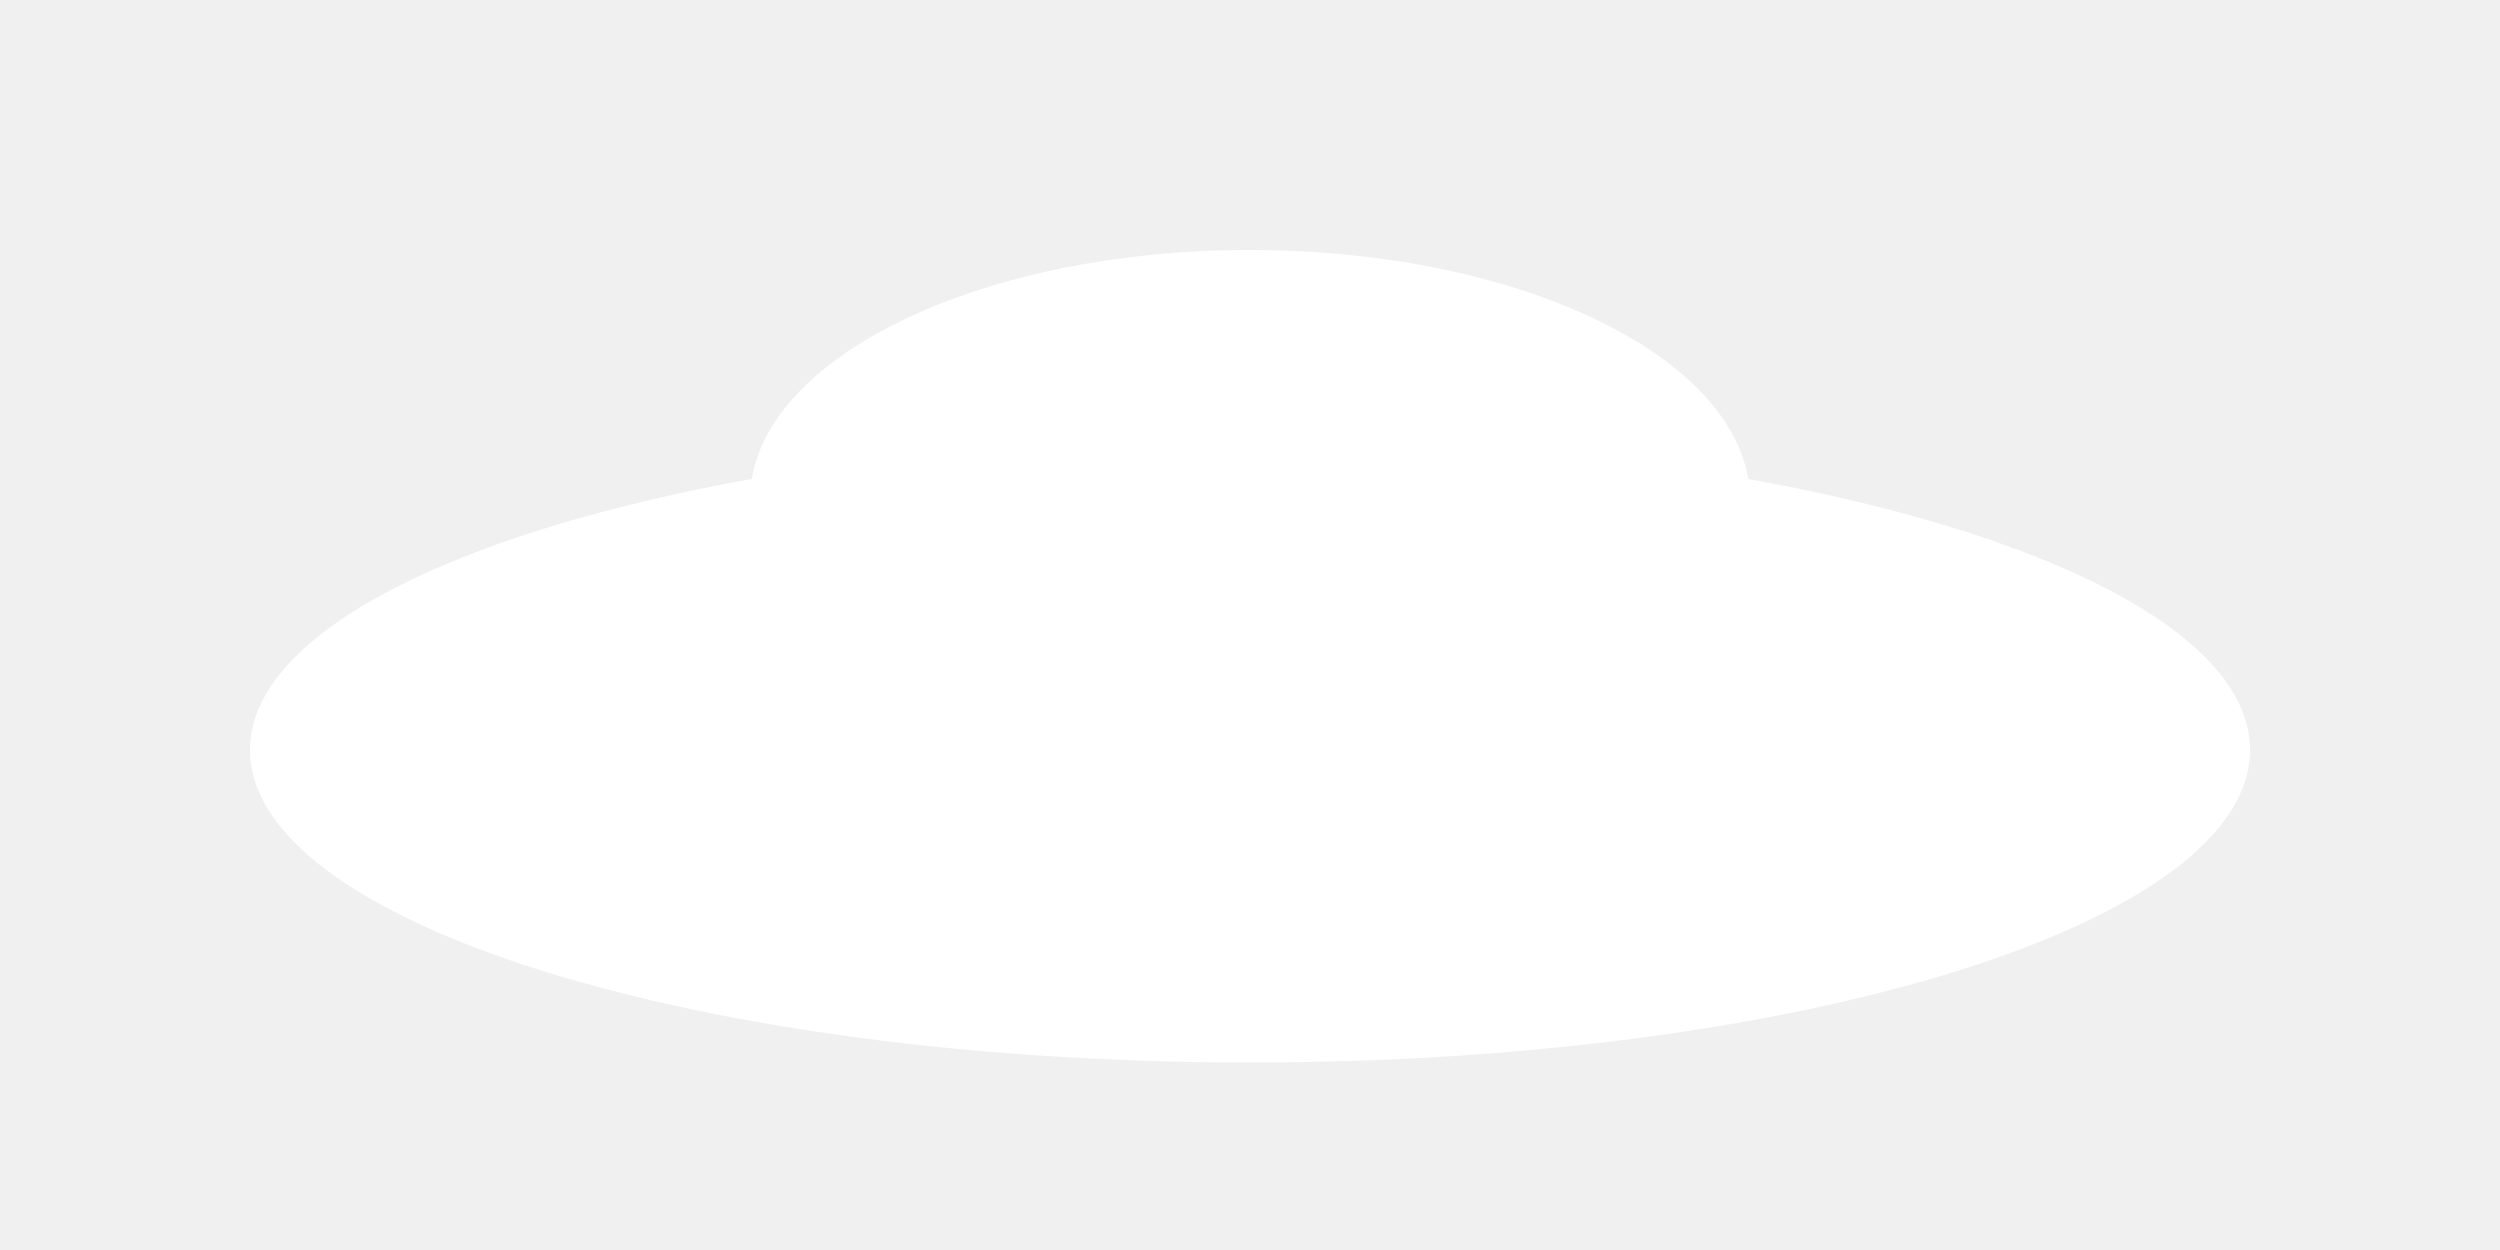
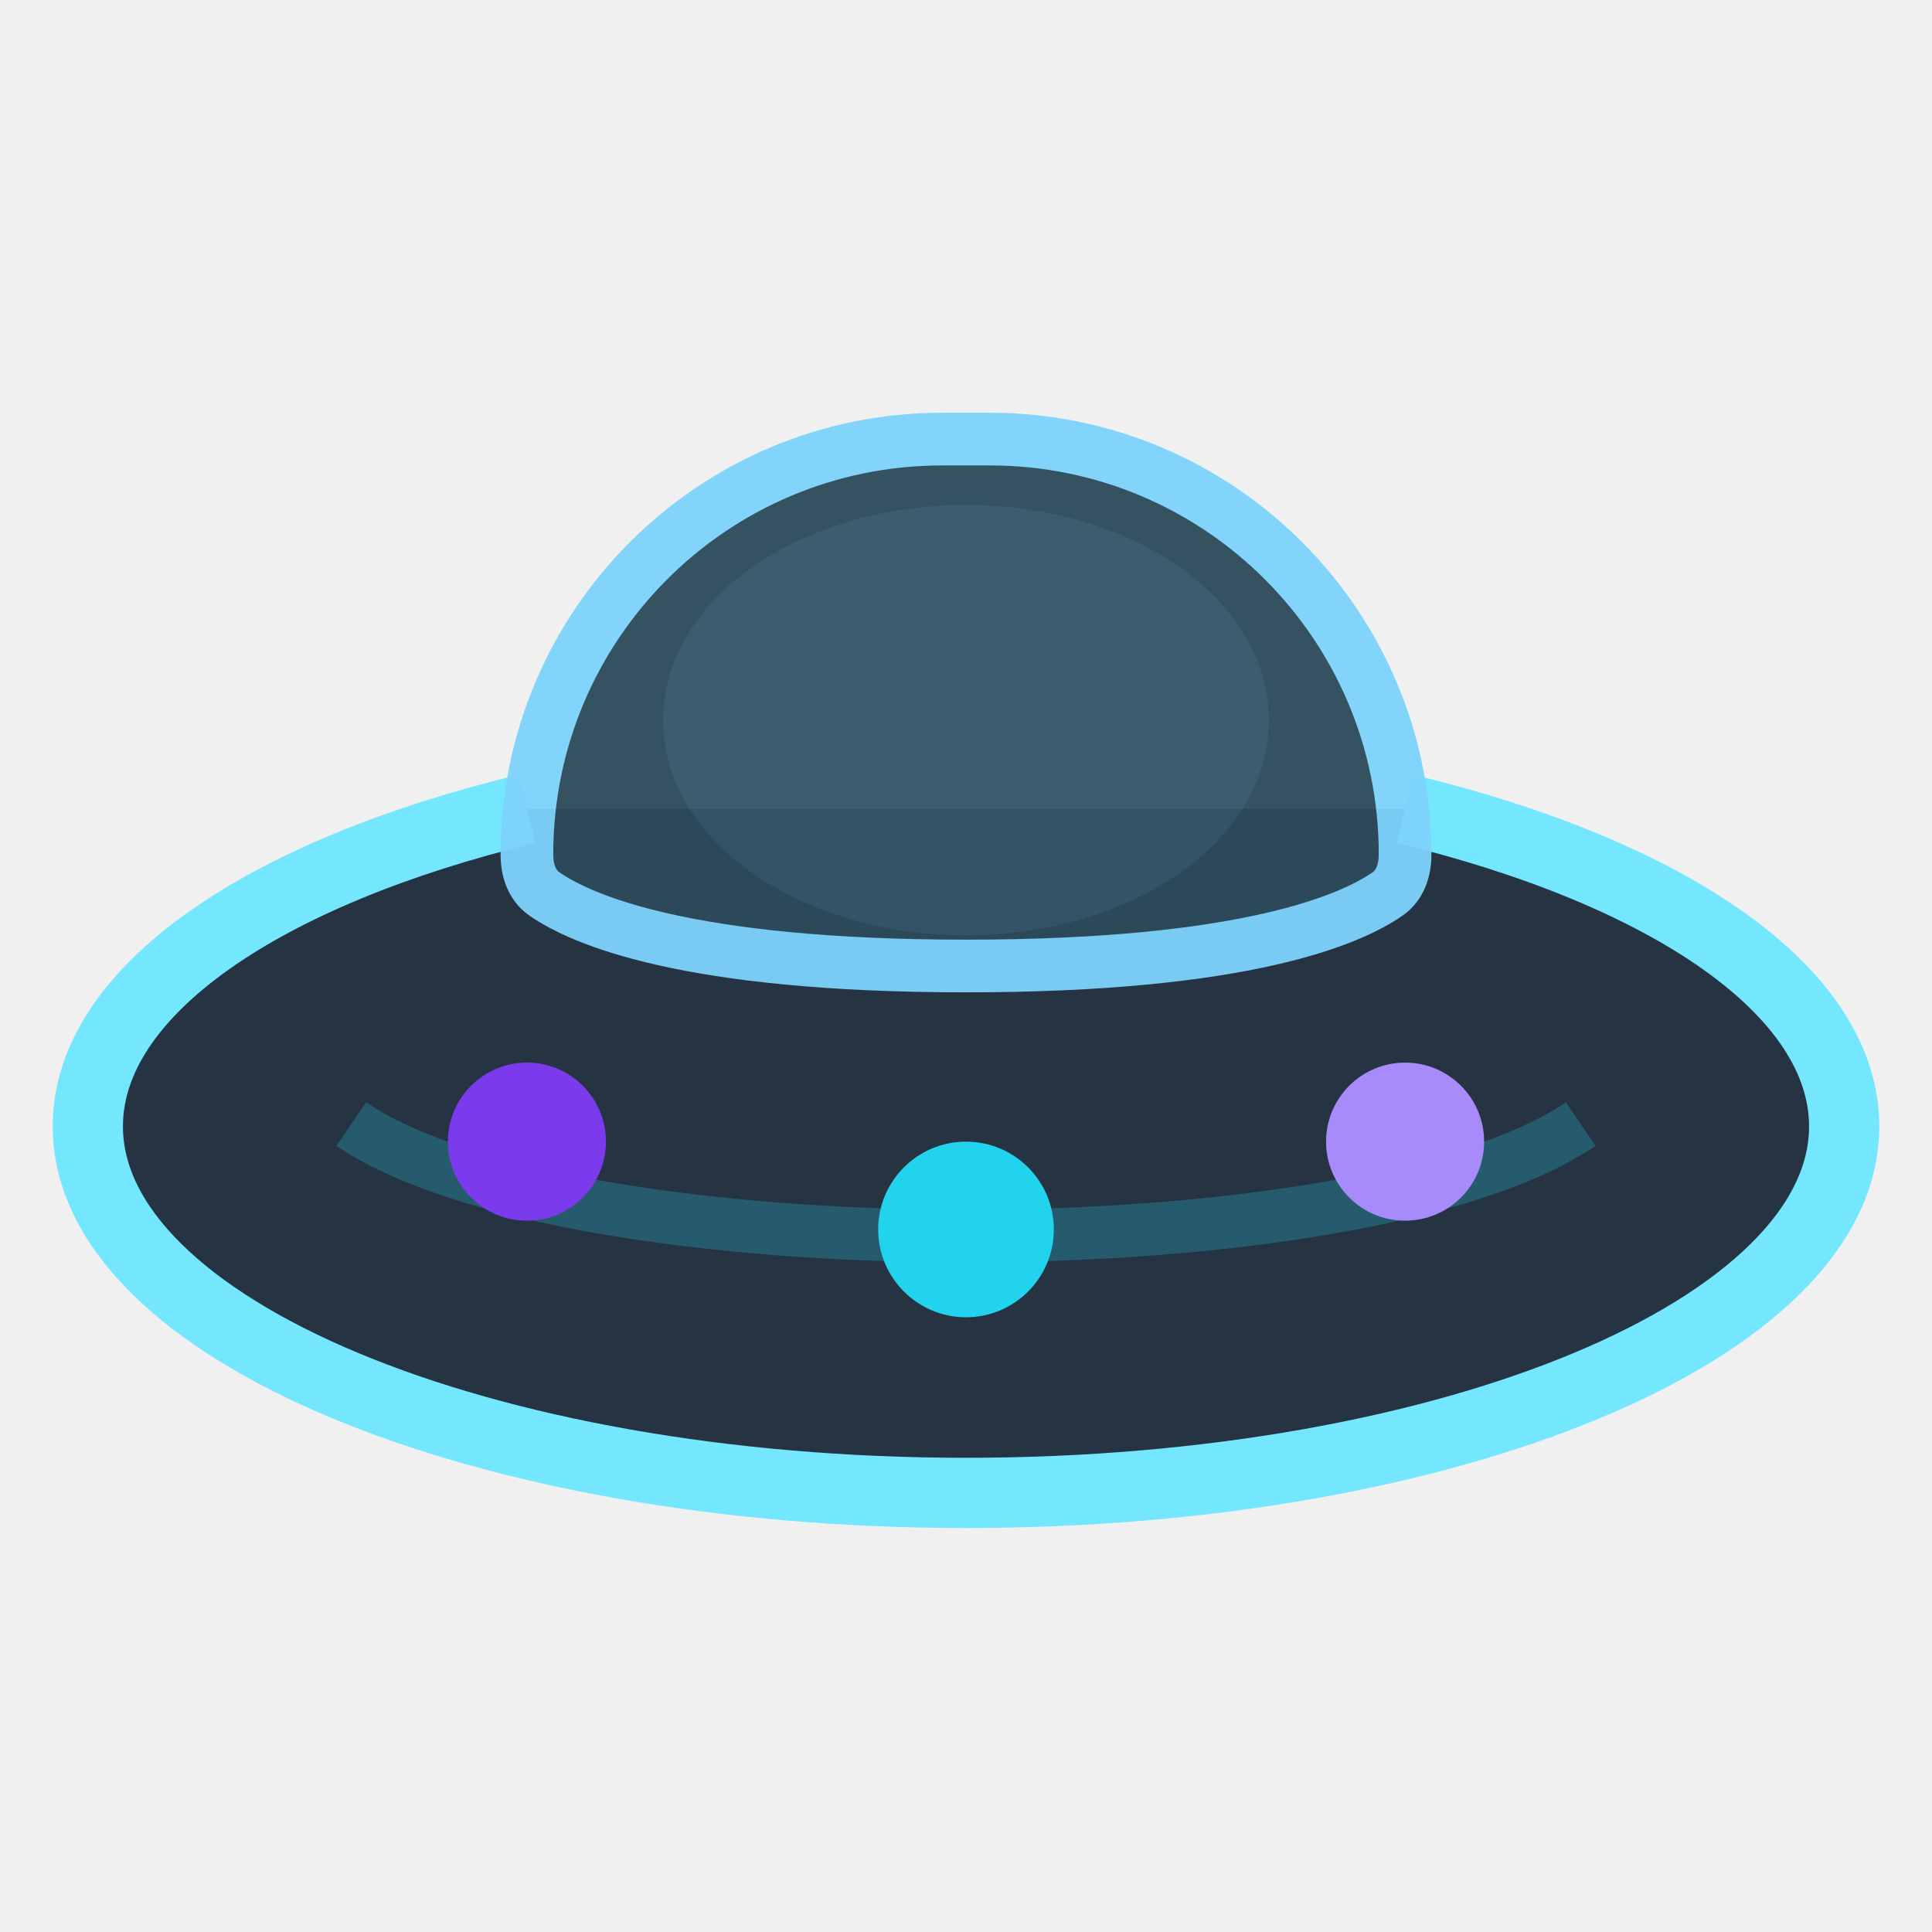
- <svg xmlns="http://www.w3.org/2000/svg" viewBox="0 0 200 100" width="200px" height="100px">
-   <ellipse cx="100" cy="60" rx="80" ry="25" fill="white" />
-   <ellipse cx="100" cy="40" rx="40" ry="20" fill="white" />
+ <svg xmlns="http://www.w3.org/2000/svg" width="800px" height="800px" viewBox="1 3 22 14" fill="none">
+   <path d="M17 8.211C19.989 8.933 22 10.281 22 11.826C22 14.131 17.523 16 12 16C6.477 16 2 14.131 2 11.826C2 10.281 4.011 8.933 7 8.211" fill="#1b2a3a" stroke="#6ee7ff" stroke-width="0.8" opacity="0.95" />
+   <path d="M7 8.729C7 6.117 9.117 4 11.729 4H12.271C14.883 4 17 6.117 17 8.729C17 8.906 16.946 9.079 16.8 9.18C16.386 9.468 15.19 10 12 10C8.81 10 7.614 9.468 7.2 9.18C7.054 9.079 7 8.906 7 8.729Z" fill="#2c4a5a" stroke="#7dd3fc" stroke-width="0.6" opacity="0.95" />
+   <ellipse cx="12" cy="7.2" rx="3.2" ry="2.2" fill="#7dd3fc" opacity="0.08" stroke="#7dd3fc" stroke-width="0.5" />
+   <path d="M5 11.8C7.5 13.5 16.5 13.5 19 11.8" stroke="#22d3ee" stroke-width="0.6" opacity="0.25" />
+   <circle cx="7" cy="12" r="0.9" fill="#7c3aed" />
+   <circle cx="12" cy="13" r="1" fill="#22d3ee" />
+   <circle cx="17" cy="12" r="0.9" fill="#a78bfa" />
</svg>
